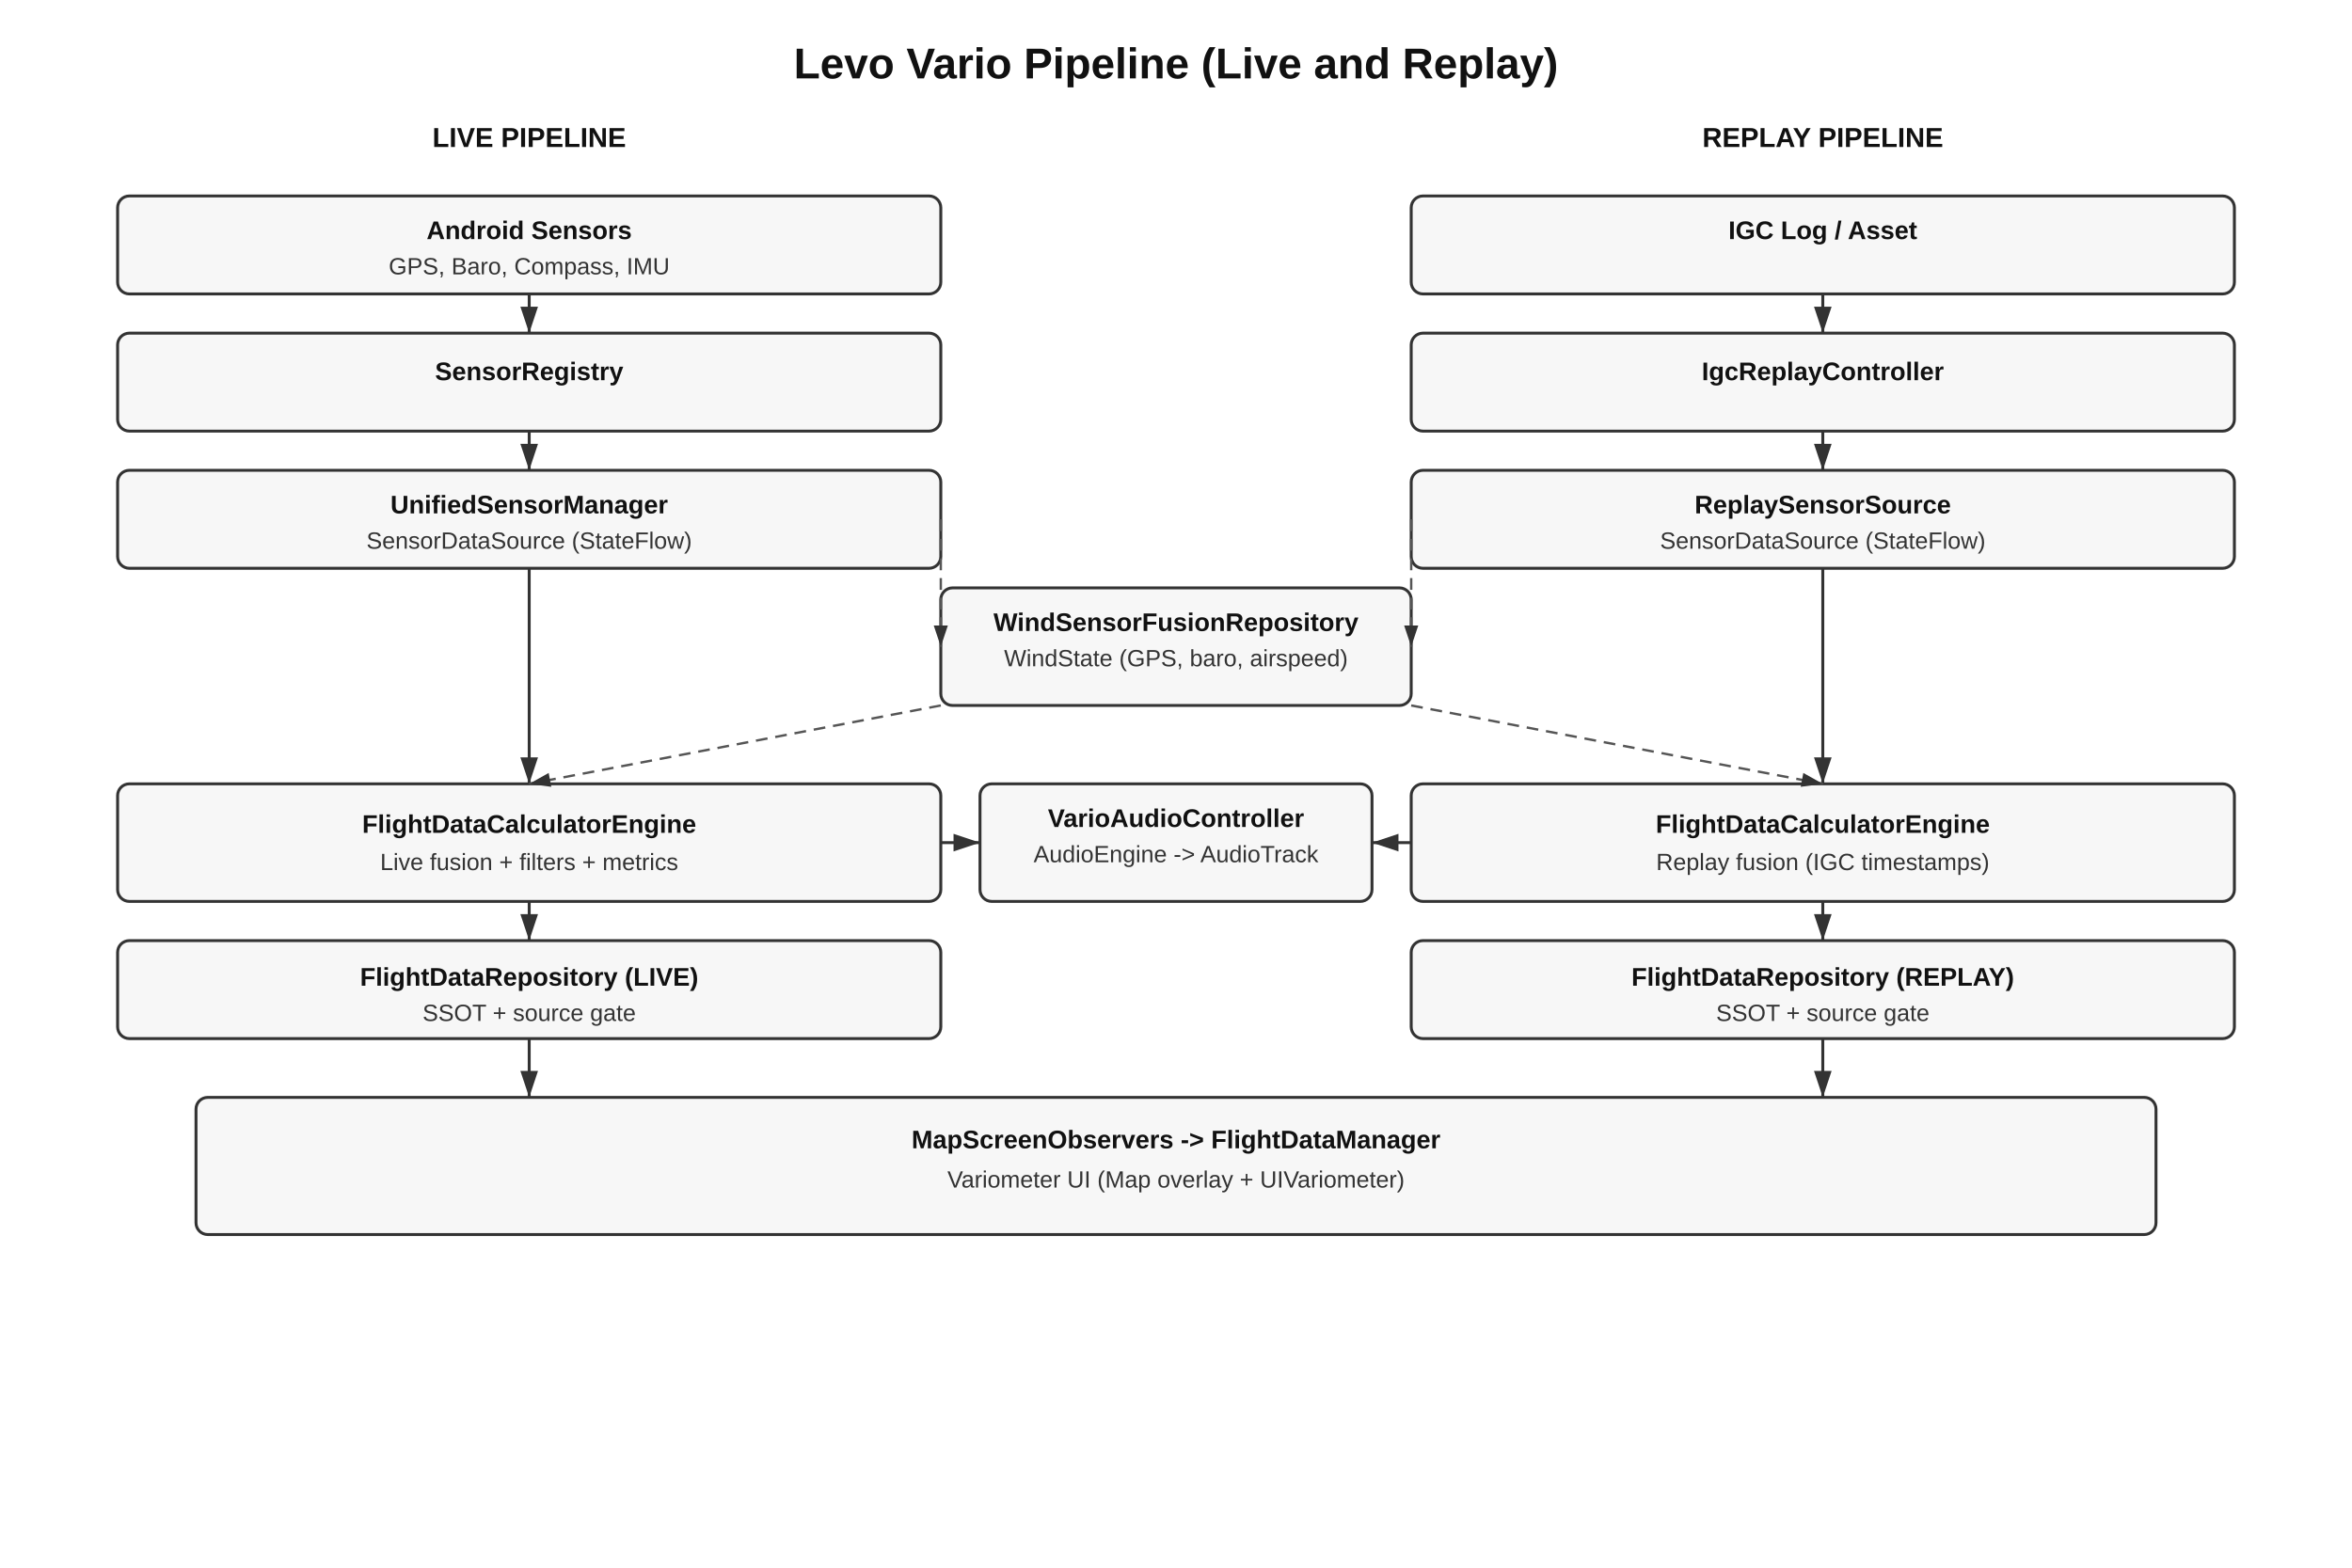
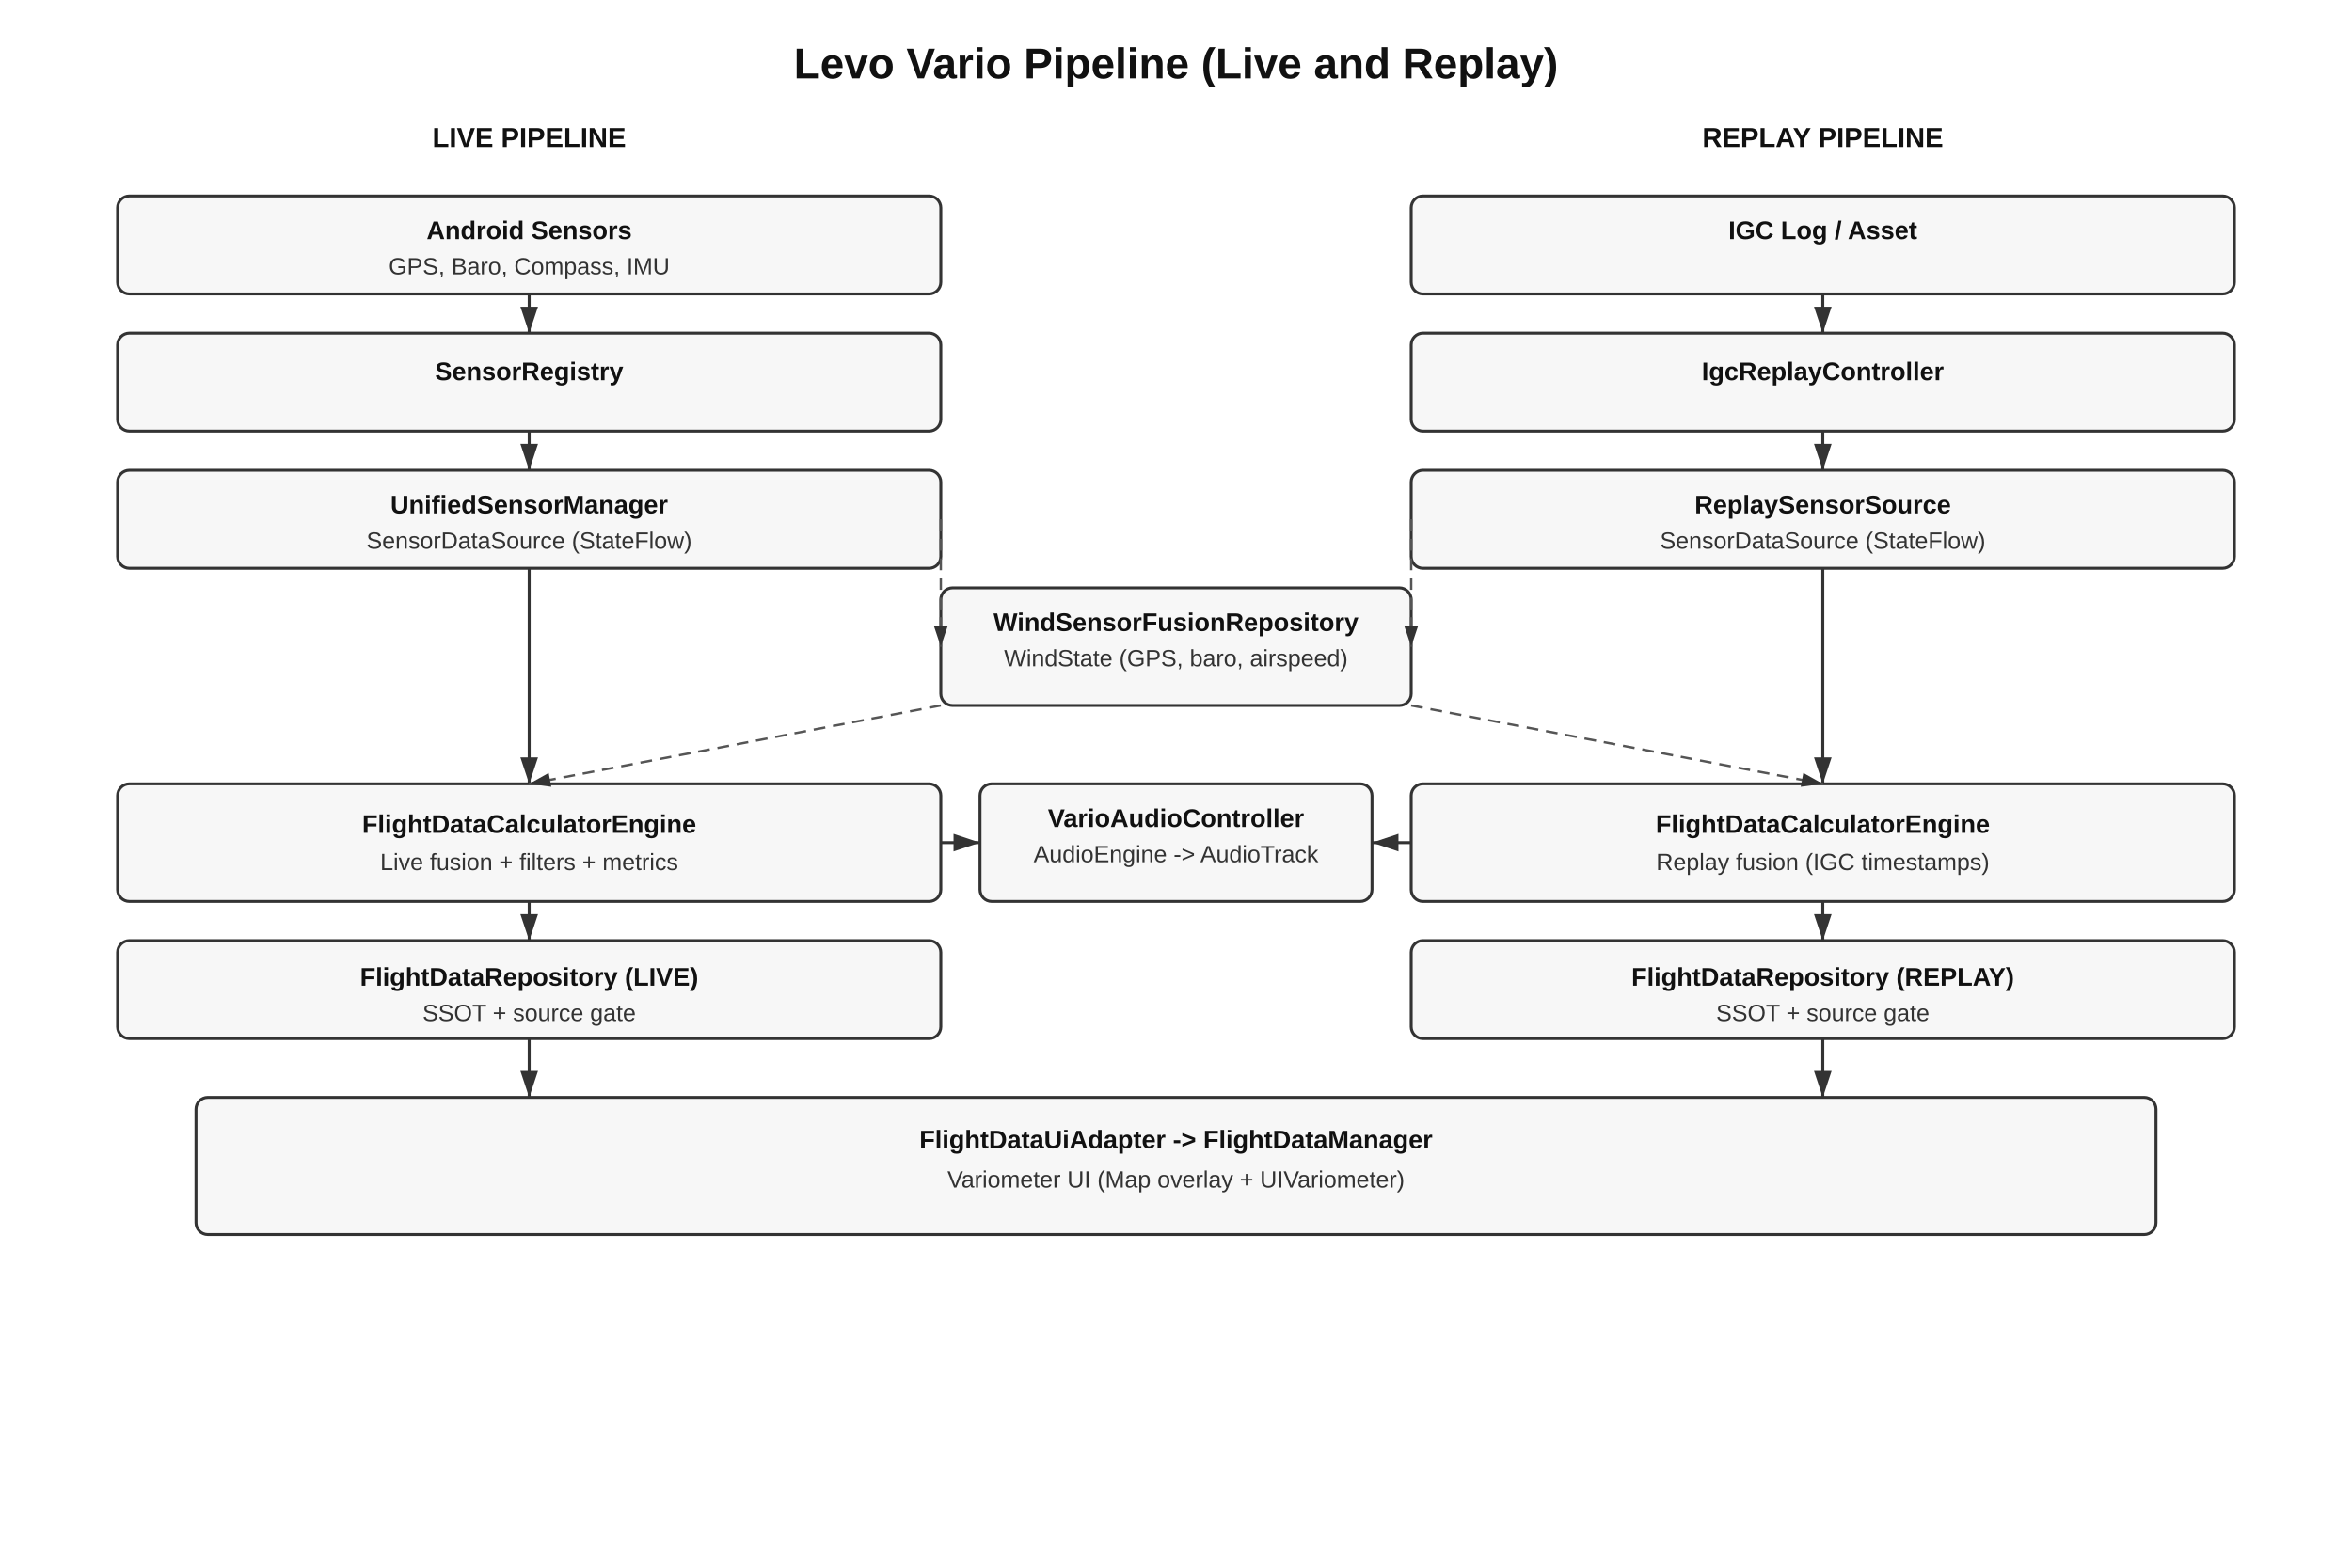
<svg xmlns="http://www.w3.org/2000/svg" width="1200" height="800" viewBox="0 0 1200 800">
  <defs>
    <marker id="arrow" markerWidth="10" markerHeight="10" refX="9" refY="3" orient="auto">
      <path d="M0,0 L9,3 L0,6 Z" fill="#333" />
    </marker>
    <style>
      .title { font: 700 22px Arial, sans-serif; fill: #111; }
      .lane { font: 700 14px Arial, sans-serif; fill: #111; }
      .box { fill: #f7f7f7; stroke: #333; stroke-width: 1.5; }
      .box-title { font: 600 13px Arial, sans-serif; fill: #111; }
      .box-small { font: 12px Arial, sans-serif; fill: #333; }
      .arrow { stroke: #333; stroke-width: 1.5; fill: none; marker-end: url(#arrow); }
      .arrow-dashed { stroke: #555; stroke-width: 1.2; fill: none; stroke-dasharray: 6 4; marker-end: url(#arrow); }
    </style>
  </defs>
  <text x="600" y="40" class="title" text-anchor="middle">Levo Vario Pipeline (Live and Replay)</text>
  <text x="270" y="75" class="lane" text-anchor="middle">LIVE PIPELINE</text>
  <text x="930" y="75" class="lane" text-anchor="middle">REPLAY PIPELINE</text>
  <rect x="60" y="100" width="420" height="50" rx="6" class="box" />
  <text x="270" y="122" class="box-title" text-anchor="middle">Android Sensors</text>
  <text x="270" y="140" class="box-small" text-anchor="middle">GPS, Baro, Compass, IMU</text>
  <rect x="60" y="170" width="420" height="50" rx="6" class="box" />
  <text x="270" y="194" class="box-title" text-anchor="middle">SensorRegistry</text>
  <rect x="60" y="240" width="420" height="50" rx="6" class="box" />
  <text x="270" y="262" class="box-title" text-anchor="middle">UnifiedSensorManager</text>
  <text x="270" y="280" class="box-small" text-anchor="middle">SensorDataSource (StateFlow)</text>
  <rect x="60" y="400" width="420" height="60" rx="6" class="box" />
  <text x="270" y="425" class="box-title" text-anchor="middle">FlightDataCalculatorEngine</text>
  <text x="270" y="444" class="box-small" text-anchor="middle">Live fusion + filters + metrics</text>
  <rect x="60" y="480" width="420" height="50" rx="6" class="box" />
  <text x="270" y="503" class="box-title" text-anchor="middle">FlightDataRepository (LIVE)</text>
  <text x="270" y="521" class="box-small" text-anchor="middle">SSOT + source gate</text>
  <rect x="720" y="100" width="420" height="50" rx="6" class="box" />
  <text x="930" y="122" class="box-title" text-anchor="middle">IGC Log / Asset</text>
  <rect x="720" y="170" width="420" height="50" rx="6" class="box" />
  <text x="930" y="194" class="box-title" text-anchor="middle">IgcReplayController</text>
  <rect x="720" y="240" width="420" height="50" rx="6" class="box" />
  <text x="930" y="262" class="box-title" text-anchor="middle">ReplaySensorSource</text>
  <text x="930" y="280" class="box-small" text-anchor="middle">SensorDataSource (StateFlow)</text>
  <rect x="720" y="400" width="420" height="60" rx="6" class="box" />
  <text x="930" y="425" class="box-title" text-anchor="middle">FlightDataCalculatorEngine</text>
  <text x="930" y="444" class="box-small" text-anchor="middle">Replay fusion (IGC timestamps)</text>
  <rect x="720" y="480" width="420" height="50" rx="6" class="box" />
  <text x="930" y="503" class="box-title" text-anchor="middle">FlightDataRepository (REPLAY)</text>
  <text x="930" y="521" class="box-small" text-anchor="middle">SSOT + source gate</text>
  <rect x="480" y="300" width="240" height="60" rx="6" class="box" />
  <text x="600" y="322" class="box-title" text-anchor="middle">WindSensorFusionRepository</text>
  <text x="600" y="340" class="box-small" text-anchor="middle">WindState (GPS, baro, airspeed)</text>
  <rect x="500" y="400" width="200" height="60" rx="6" class="box" />
  <text x="600" y="422" class="box-title" text-anchor="middle">VarioAudioController</text>
  <text x="600" y="440" class="box-small" text-anchor="middle">AudioEngine -&gt; AudioTrack</text>
  <rect x="100" y="560" width="1000" height="70" rx="6" class="box" />
-   <text x="600" y="586" class="box-title" text-anchor="middle">MapScreenObservers -&gt; FlightDataManager</text>
+   <text x="600" y="586" class="box-title" text-anchor="middle">FlightDataUiAdapter -&gt; FlightDataManager</text>
  <text x="600" y="606" class="box-small" text-anchor="middle">Variometer UI (Map overlay + UIVariometer)</text>
  <line x1="270" y1="150" x2="270" y2="170" class="arrow" />
  <line x1="270" y1="220" x2="270" y2="240" class="arrow" />
  <line x1="270" y1="290" x2="270" y2="400" class="arrow" />
  <line x1="270" y1="460" x2="270" y2="480" class="arrow" />
  <line x1="270" y1="530" x2="270" y2="560" class="arrow" />
  <line x1="930" y1="150" x2="930" y2="170" class="arrow" />
  <line x1="930" y1="220" x2="930" y2="240" class="arrow" />
  <line x1="930" y1="290" x2="930" y2="400" class="arrow" />
  <line x1="930" y1="460" x2="930" y2="480" class="arrow" />
  <line x1="930" y1="530" x2="930" y2="560" class="arrow" />
  <line x1="480" y1="265" x2="480" y2="330" class="arrow-dashed" />
  <line x1="720" y1="265" x2="720" y2="330" class="arrow-dashed" />
  <line x1="480" y1="360" x2="270" y2="400" class="arrow-dashed" />
  <line x1="720" y1="360" x2="930" y2="400" class="arrow-dashed" />
  <line x1="480" y1="430" x2="500" y2="430" class="arrow" />
  <line x1="720" y1="430" x2="700" y2="430" class="arrow" />
</svg>
